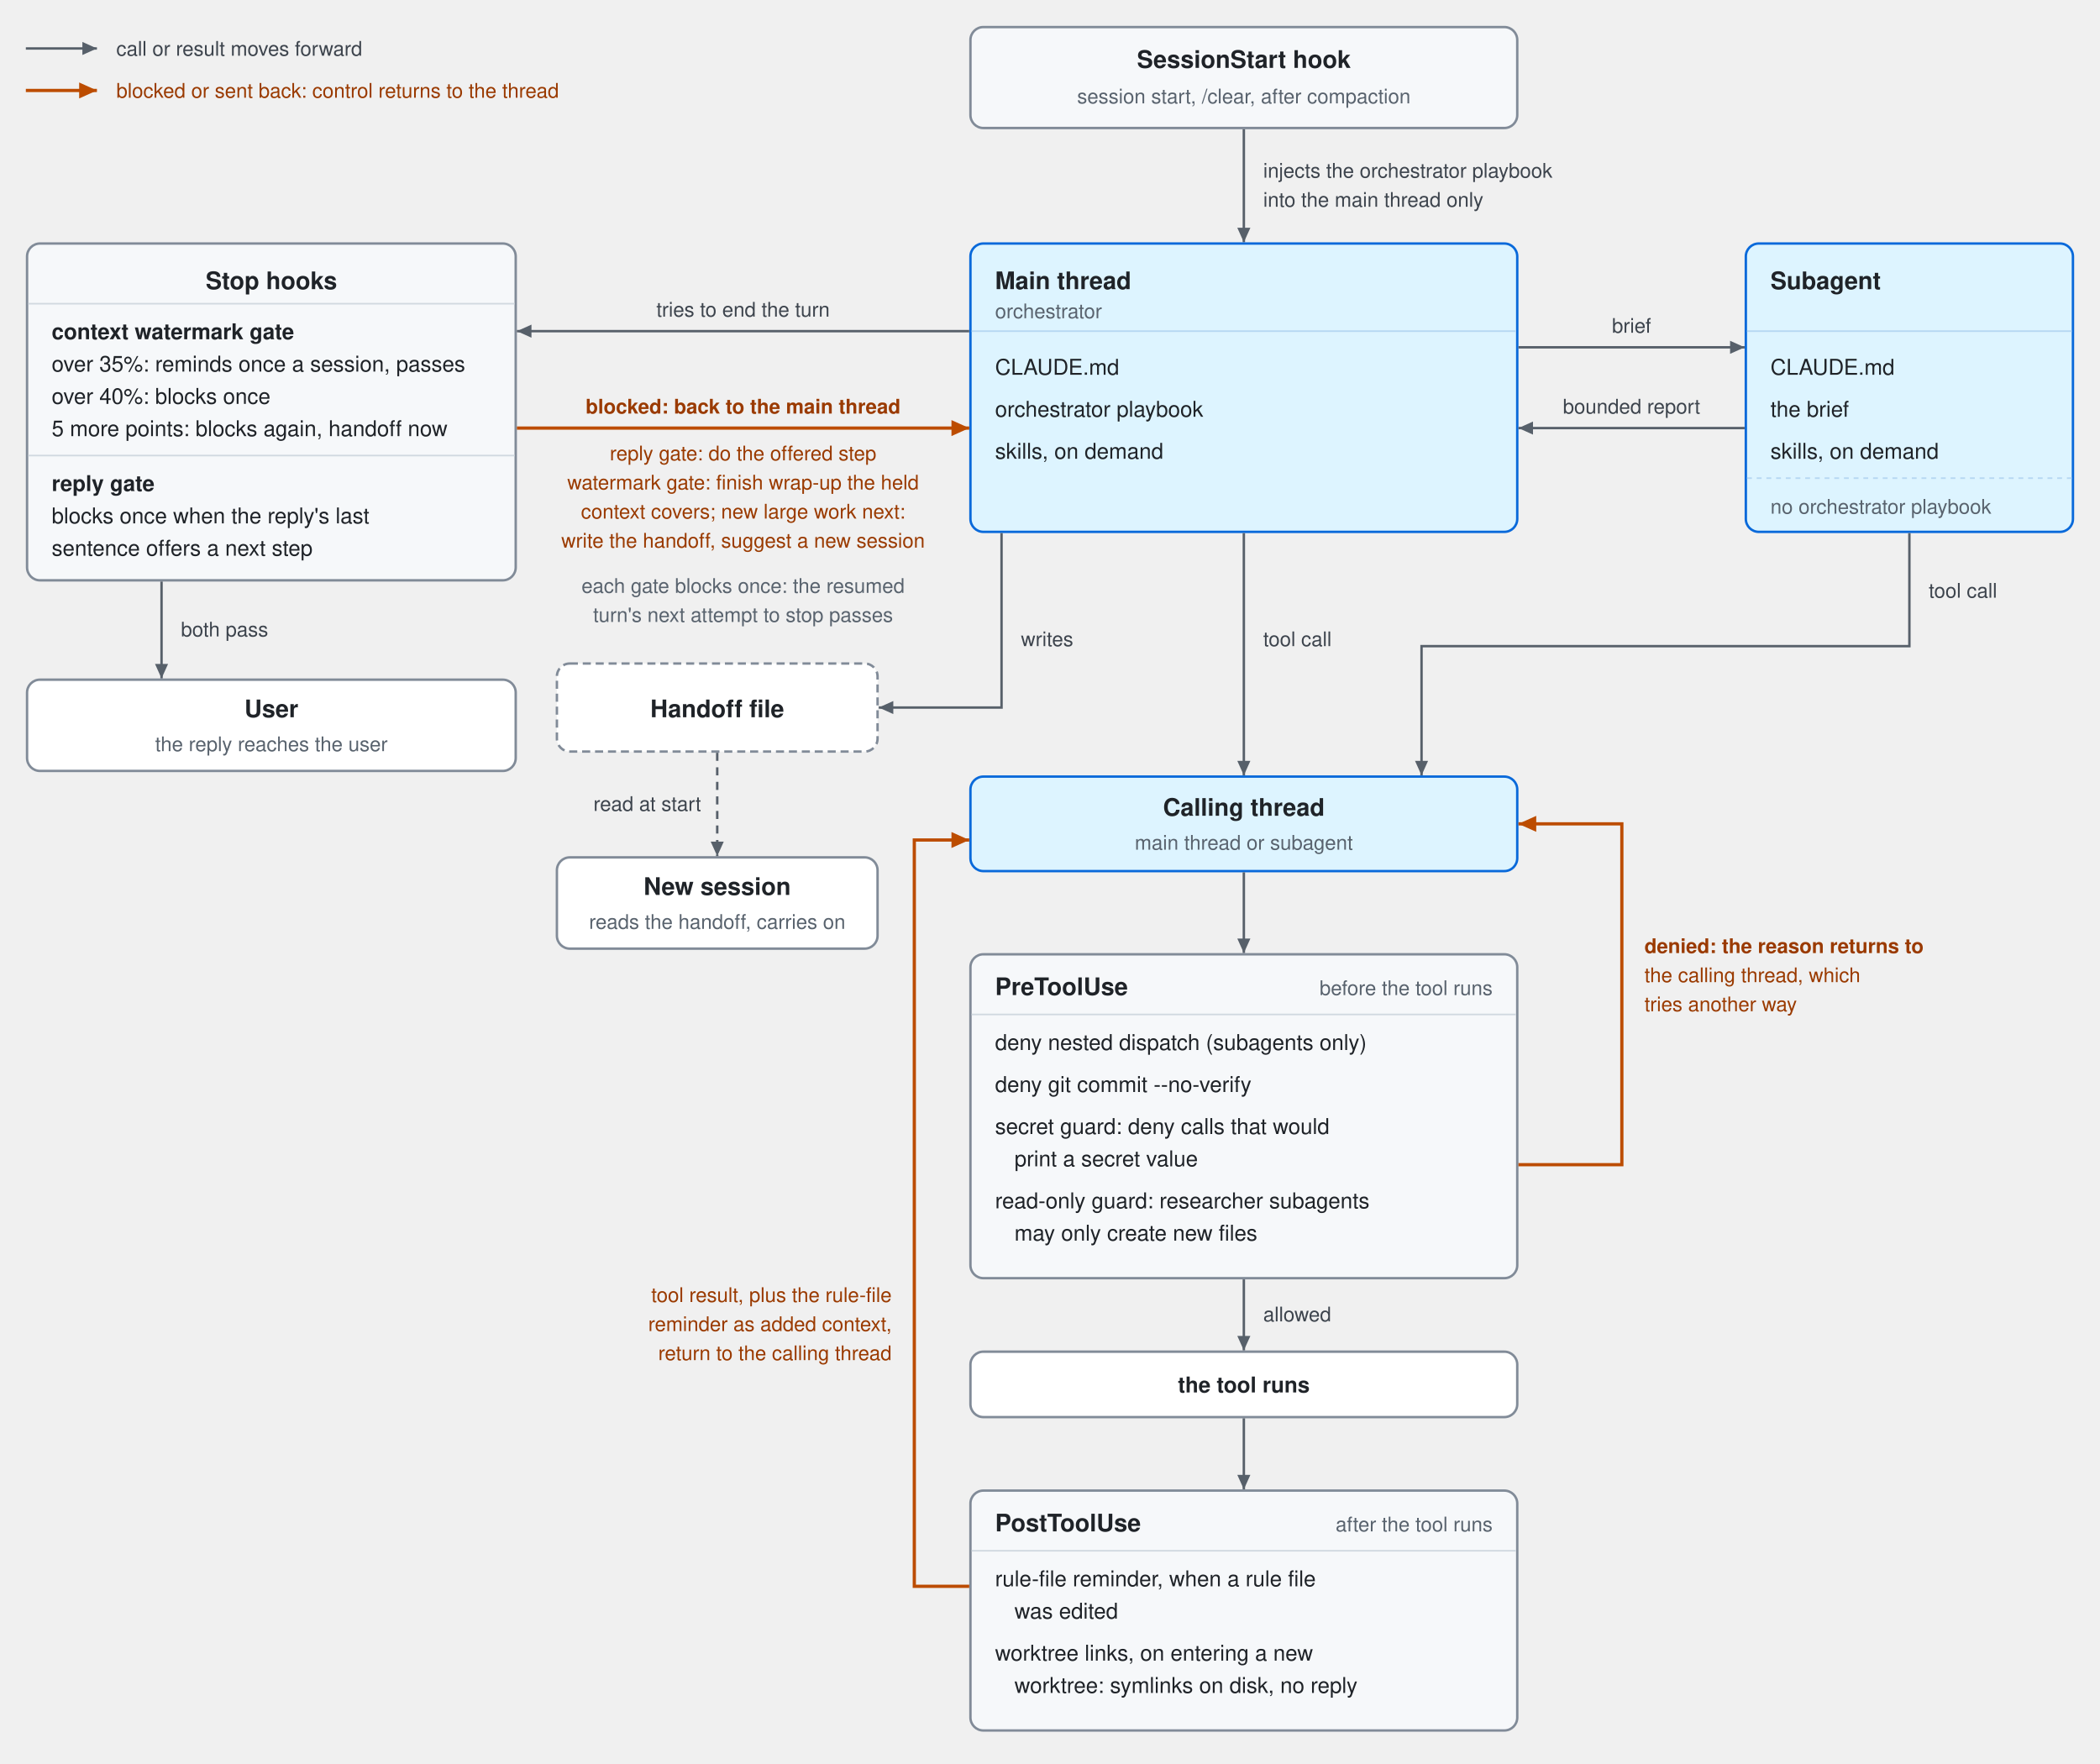
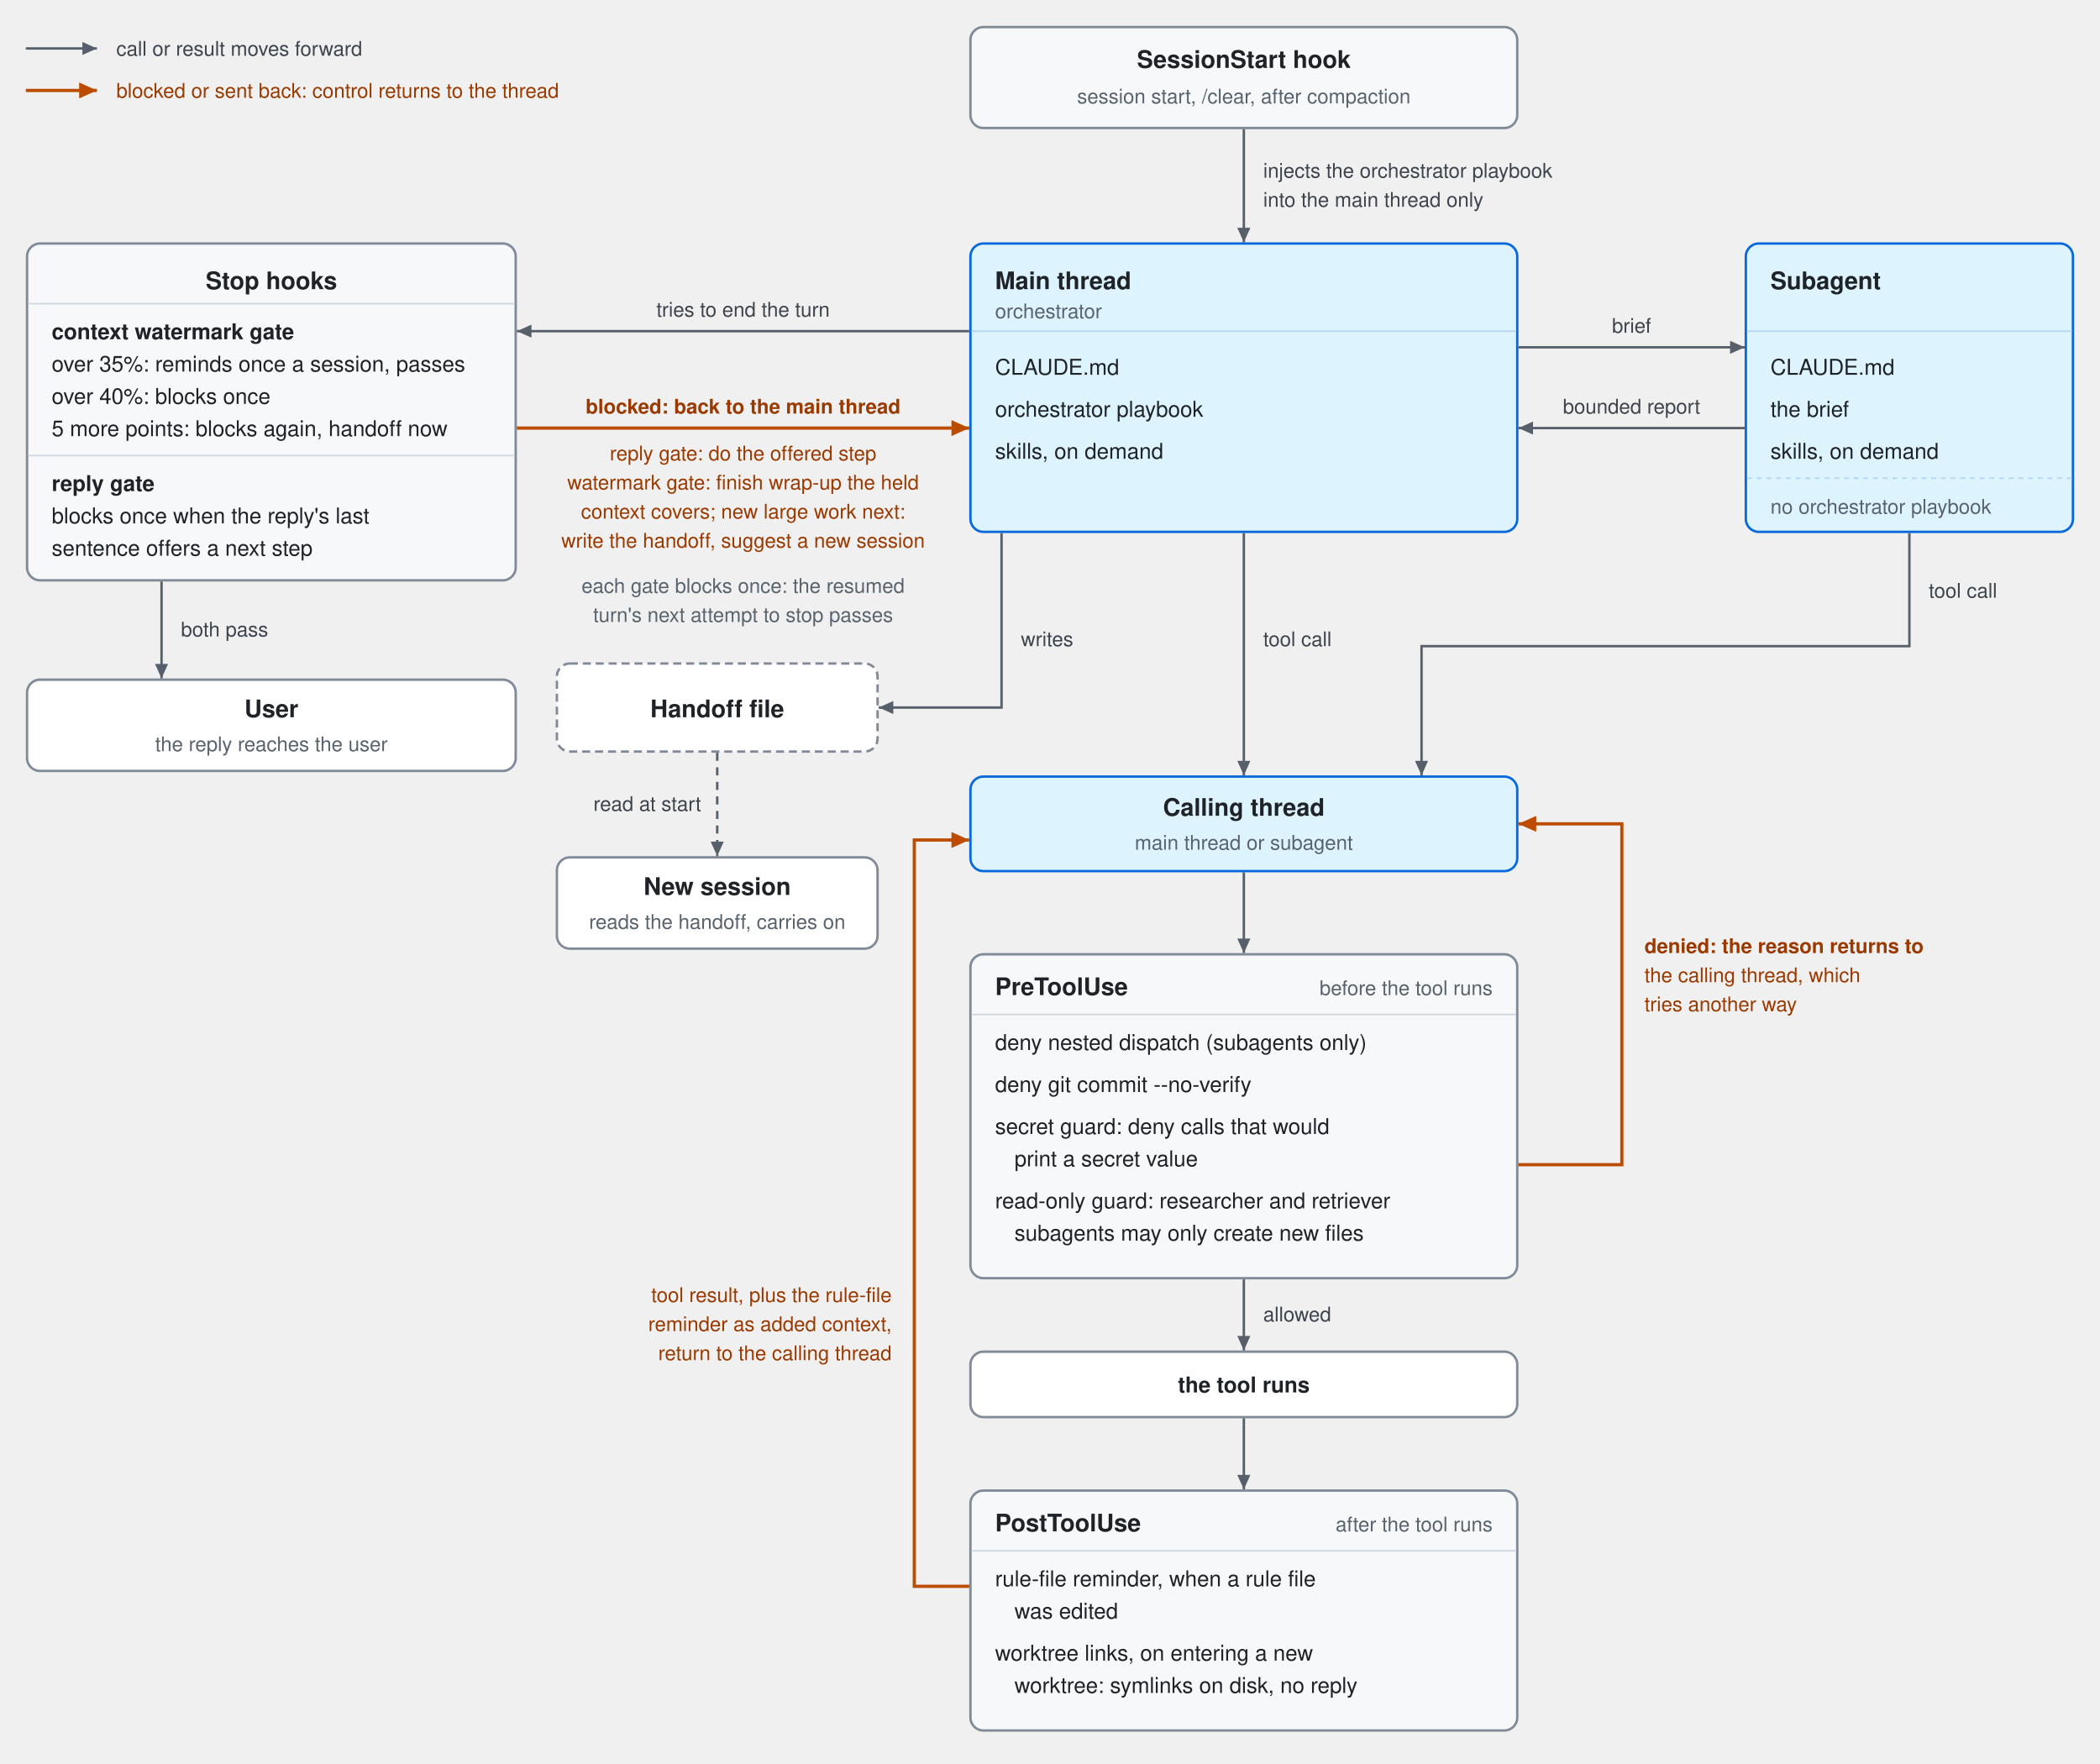
- <svg xmlns="http://www.w3.org/2000/svg" width="1300" height="1092" viewBox="0 0 1300 1092" role="img" aria-label="Architecture of one turn. At session start, after /clear and after compaction, the SessionStart hook injects the orchestrator playbook into the main thread only; subagents do not receive it. The main thread sends a brief to a subagent, which returns a bounded report. Every tool call from either thread passes PreToolUse before the tool runs: it denies nested dispatch inside subagents, git commit --no-verify, calls that would print a secret value, and anything but creating new files for researcher subagents. A denial sends its reason back to the calling thread, which tries another way; an allowed call runs the tool. After the tool runs, PostToolUse returns a rule-file reminder as added context to the calling thread when a rule file was edited, and links a newly entered worktree on disk without replying. When the main thread tries to end the turn, the Stop hooks run, and if both pass the reply reaches the user. The context watermark gate adds a reminder once per session over 35% and lets the stop pass, blocks once over 40%, and blocks again once usage has risen another 5 points; the reply gate blocks once when the reply's last sentence offers a next step. A block returns control to the main thread. After the reply gate it does the offered step. After the watermark gate's first block it finishes any wrap-up that the context it already holds can complete, and when a new large block of work comes next it writes the handoff file and tells the user to switch to a new session; after the second block it writes the handoff at once. A new session reads that file to carry on. Each gate blocks once, so the resumed turn's next attempt to stop passes." font-family="system-ui, -apple-system, 'Segoe UI', Helvetica, Arial, sans-serif">
+ <svg xmlns="http://www.w3.org/2000/svg" width="1300" height="1092" viewBox="0 0 1300 1092" role="img" aria-label="Architecture of one turn. At session start, after /clear and after compaction, the SessionStart hook injects the orchestrator playbook into the main thread only; subagents do not receive it. The main thread sends a brief to a subagent, which returns a bounded report. Every tool call from either thread passes PreToolUse before the tool runs: it denies nested dispatch inside subagents, git commit --no-verify, calls that would print a secret value, and anything but creating new files for researcher and retriever subagents. A denial sends its reason back to the calling thread, which tries another way; an allowed call runs the tool. After the tool runs, PostToolUse returns a rule-file reminder as added context to the calling thread when a rule file was edited, and links a newly entered worktree on disk without replying. When the main thread tries to end the turn, the Stop hooks run, and if both pass the reply reaches the user. The context watermark gate adds a reminder once per session over 35% and lets the stop pass, blocks once over 40%, and blocks again once usage has risen another 5 points; the reply gate blocks once when the reply's last sentence offers a next step. A block returns control to the main thread. After the reply gate it does the offered step. After the watermark gate's first block it finishes any wrap-up that the context it already holds can complete, and when a new large block of work comes next it writes the handoff file and tells the user to switch to a new session; after the second block it writes the handoff at once. A new session reads that file to carry on. Each gate blocks once, so the resumed turn's next attempt to stop passes." font-family="system-ui, -apple-system, 'Segoe UI', Helvetica, Arial, sans-serif">
  <defs>
    <marker id="arrow" viewBox="0 0 10 10" refX="10" refY="5" markerWidth="9" markerHeight="9" markerUnits="userSpaceOnUse" orient="auto">
      <path d="M0,0.5 L10,5 L0,9.5 z" fill="#57606a" />
    </marker>
    <marker id="back" viewBox="0 0 10 10" refX="10" refY="5" markerWidth="11" markerHeight="11" markerUnits="userSpaceOnUse" orient="auto">
      <path d="M0,0.5 L10,5 L0,9.5 z" fill="#bc4c00" />
    </marker>
  </defs>
  <g id="legend">
    <path d="M16,30 L60,30" fill="none" stroke="#57606a" stroke-width="1.5" marker-end="url(#arrow)" />
    <text x="72" y="34.5" font-size="12.5" fill="#3d444d">call or result moves forward</text>
    <path d="M16,56 L60,56" fill="none" stroke="#bc4c00" stroke-width="2" marker-end="url(#back)" />
    <text x="72" y="60.5" font-size="12.5" fill="#9a3a00">blocked or sent back: control returns to the thread</text>
  </g>
  <g id="sessionstart">
    <rect id="ss-box" x="600.75" y="16.75" width="338.5" height="62.5" rx="8" fill="#f6f8fa" stroke="#818b98" stroke-width="1.5" />
    <text x="770" y="42" font-size="15" font-weight="600" text-anchor="middle" fill="#1f2328" data-box="ss-box">SessionStart hook</text>
    <text x="770" y="64" font-size="12.5" text-anchor="middle" fill="#59636e" data-box="ss-box">session start, /clear, after compaction</text>
  </g>
  <path d="M770,80 L770,150" fill="none" stroke="#57606a" stroke-width="1.5" marker-end="url(#arrow)" />
  <text x="782" y="110" font-size="12.5" text-anchor="start" fill="#3d444d">injects the orchestrator playbook</text>
  <text x="782" y="128" font-size="12.5" text-anchor="start" fill="#3d444d">into the main thread only</text>
  <g id="main">
    <rect id="main-box" x="600.75" y="150.75" width="338.5" height="178.5" rx="8" fill="#ddf4ff" stroke="#0969da" stroke-width="1.5" />
    <text x="616" y="179" font-size="15" font-weight="600" fill="#1f2328" data-box="main-box">Main thread</text>
    <text x="616" y="197" font-size="12.5" fill="#59636e" data-box="main-box">orchestrator</text>
    <line x1="601.5" y1="205" x2="938.5" y2="205" stroke="#b6d7f2" stroke-width="1" />
    <text x="616" y="232" font-size="13.5" fill="#1f2328" data-box="main-box">CLAUDE.md</text>
    <text x="616" y="258" font-size="13.5" fill="#1f2328" data-box="main-box">orchestrator playbook</text>
    <text x="616" y="284" font-size="13.5" fill="#1f2328" data-box="main-box">skills, on demand</text>
  </g>
  <g id="subagent">
    <rect id="sub-box" x="1080.75" y="150.75" width="202.5" height="178.5" rx="8" fill="#ddf4ff" stroke="#0969da" stroke-width="1.5" />
    <text x="1096" y="179" font-size="15" font-weight="600" fill="#1f2328" data-box="sub-box">Subagent</text>
    <line x1="1081.5" y1="205" x2="1282.5" y2="205" stroke="#b6d7f2" stroke-width="1" />
    <text x="1096" y="232" font-size="13.5" fill="#1f2328" data-box="sub-box">CLAUDE.md</text>
    <text x="1096" y="258" font-size="13.5" fill="#1f2328" data-box="sub-box">the brief</text>
    <text x="1096" y="284" font-size="13.5" fill="#1f2328" data-box="sub-box">skills, on demand</text>
    <line x1="1081.5" y1="296" x2="1282.5" y2="296" stroke="#b6d7f2" stroke-width="1" stroke-dasharray="3 3" />
    <text x="1096" y="318" font-size="12.5" fill="#59636e" data-box="sub-box">no orchestrator playbook</text>
  </g>
  <path d="M940,215 L1080,215" fill="none" stroke="#57606a" stroke-width="1.5" marker-end="url(#arrow)" />
  <text x="1010" y="206" font-size="12.5" text-anchor="middle" fill="#3d444d">brief</text>
  <path d="M1080,265 L940,265" fill="none" stroke="#57606a" stroke-width="1.5" marker-end="url(#arrow)" />
  <text x="1010" y="256" font-size="12.5" text-anchor="middle" fill="#3d444d">bounded report</text>
  <g id="stop">
    <rect id="stop-box" x="16.75" y="150.75" width="302.5" height="208.5" rx="8" fill="#f6f8fa" stroke="#818b98" stroke-width="1.5" />
    <text x="168" y="179" font-size="15" font-weight="600" text-anchor="middle" fill="#1f2328" data-box="stop-box">Stop hooks</text>
    <line x1="17.5" y1="188" x2="318.5" y2="188" stroke="#d1d9e0" stroke-width="1" />
    <text x="32" y="210" font-size="13.5" font-weight="600" fill="#1f2328" data-box="stop-box">context watermark gate</text>
    <text x="32" y="230" font-size="13.5" fill="#1f2328" data-box="stop-box">over 35%: reminds once a session, passes</text>
    <text x="32" y="250" font-size="13.5" fill="#1f2328" data-box="stop-box">over 40%: blocks once</text>
    <text x="32" y="270" font-size="13.5" fill="#1f2328" data-box="stop-box">5 more points: blocks again, handoff now</text>
    <line x1="17.5" y1="282" x2="318.5" y2="282" stroke="#d1d9e0" stroke-width="1" />
    <text x="32" y="304" font-size="13.5" font-weight="600" fill="#1f2328" data-box="stop-box">reply gate</text>
    <text x="32" y="324" font-size="13.5" fill="#1f2328" data-box="stop-box">blocks once when the reply's last</text>
    <text x="32" y="344" font-size="13.5" fill="#1f2328" data-box="stop-box">sentence offers a next step</text>
  </g>
  <path d="M600,205 L320,205" fill="none" stroke="#57606a" stroke-width="1.5" marker-end="url(#arrow)" />
  <text x="460" y="196" font-size="12.5" text-anchor="middle" fill="#3d444d">tries to end the turn</text>
  <path d="M320,265 L600,265" fill="none" stroke="#bc4c00" stroke-width="2" marker-end="url(#back)" />
  <text x="460" y="256" font-size="12.5" font-weight="600" text-anchor="middle" fill="#9a3a00">blocked: back to the main thread</text>
  <text x="460" y="285" font-size="12.5" text-anchor="middle" fill="#9a3a00">reply gate: do the offered step</text>
  <text x="460" y="303" font-size="12.5" text-anchor="middle" fill="#9a3a00">watermark gate: finish wrap-up the held</text>
  <text x="460" y="321" font-size="12.5" text-anchor="middle" fill="#9a3a00">context covers; new large work next:</text>
  <text x="460" y="339" font-size="12.5" text-anchor="middle" fill="#9a3a00">write the handoff, suggest a new session</text>
  <text x="460" y="367" font-size="12.5" text-anchor="middle" fill="#59636e">each gate blocks once: the resumed</text>
  <text x="460" y="385" font-size="12.5" text-anchor="middle" fill="#59636e">turn's next attempt to stop passes</text>
  <path d="M100,360 L100,420" fill="none" stroke="#57606a" stroke-width="1.5" marker-end="url(#arrow)" />
  <text x="112" y="394" font-size="12.5" text-anchor="start" fill="#3d444d">both pass</text>
  <g id="user">
    <rect id="user-box" x="16.75" y="420.75" width="302.5" height="56.5" rx="8" fill="#ffffff" stroke="#818b98" stroke-width="1.5" />
    <text x="168" y="444" font-size="15" font-weight="600" text-anchor="middle" fill="#1f2328" data-box="user-box">User</text>
    <text x="168" y="465" font-size="12.5" text-anchor="middle" fill="#59636e" data-box="user-box">the reply reaches the user</text>
  </g>
  <g id="handoff">
    <rect id="handoff-box" x="344.75" y="410.75" width="198.5" height="54.5" rx="8" fill="#ffffff" stroke="#818b98" stroke-width="1.5" stroke-dasharray="5 3" />
    <text x="444" y="444" font-size="15" font-weight="600" text-anchor="middle" fill="#1f2328" data-box="handoff-box">Handoff file</text>
  </g>
  <path d="M620,330 L620,438 L544,438" fill="none" stroke="#57606a" stroke-width="1.5" marker-end="url(#arrow)" />
  <text x="632" y="400" font-size="12.5" text-anchor="start" fill="#3d444d">writes</text>
  <g id="newsession">
    <rect id="new-box" x="344.75" y="530.75" width="198.5" height="56.5" rx="8" fill="#ffffff" stroke="#818b98" stroke-width="1.5" />
    <text x="444" y="554" font-size="15" font-weight="600" text-anchor="middle" fill="#1f2328" data-box="new-box">New session</text>
    <text x="444" y="575" font-size="12.5" text-anchor="middle" fill="#59636e" data-box="new-box">reads the handoff, carries on</text>
  </g>
  <path d="M444,466 L444,530" fill="none" stroke="#57606a" stroke-width="1.5" stroke-dasharray="5 4" marker-end="url(#arrow)" />
  <text x="434" y="502" font-size="12.5" text-anchor="end" fill="#3d444d">read at start</text>
  <path d="M770,330 L770,480" fill="none" stroke="#57606a" stroke-width="1.5" marker-end="url(#arrow)" />
  <text x="782" y="400" font-size="12.5" text-anchor="start" fill="#3d444d">tool call</text>
  <path d="M1182,330 L1182,400 L880,400 L880,480" fill="none" stroke="#57606a" stroke-width="1.5" marker-end="url(#arrow)" />
  <text x="1194" y="370" font-size="12.5" text-anchor="start" fill="#3d444d">tool call</text>
  <g id="caller">
    <rect id="caller-box" x="600.75" y="480.75" width="338.5" height="58.5" rx="8" fill="#ddf4ff" stroke="#0969da" stroke-width="1.5" />
    <text x="770" y="505" font-size="15" font-weight="600" text-anchor="middle" fill="#1f2328" data-box="caller-box">Calling thread</text>
    <text x="770" y="526" font-size="12.5" text-anchor="middle" fill="#59636e" data-box="caller-box">main thread or subagent</text>
  </g>
  <path d="M770,540 L770,590" fill="none" stroke="#57606a" stroke-width="1.5" marker-end="url(#arrow)" />
  <g id="pre">
    <rect id="pre-box" x="600.75" y="590.75" width="338.5" height="200.5" rx="8" fill="#f6f8fa" stroke="#818b98" stroke-width="1.5" />
    <text x="616" y="616" font-size="15" font-weight="600" fill="#1f2328" data-box="pre-box">PreToolUse</text>
    <text x="924" y="616" font-size="12.5" text-anchor="end" fill="#59636e" data-box="pre-box">before the tool runs</text>
    <line x1="601.5" y1="628" x2="938.5" y2="628" stroke="#d1d9e0" stroke-width="1" />
    <text x="616" y="650" font-size="13.5" fill="#1f2328" data-box="pre-box">deny nested dispatch (subagents only)</text>
    <text x="616" y="676" font-size="13.5" fill="#1f2328" data-box="pre-box">deny git commit --no-verify</text>
    <text x="616" y="702" font-size="13.5" fill="#1f2328" data-box="pre-box">secret guard: deny calls that would</text>
    <text x="628" y="722" font-size="13.5" fill="#1f2328" data-box="pre-box">print a secret value</text>
-     <text x="616" y="748" font-size="13.5" fill="#1f2328" data-box="pre-box">read-only guard: researcher subagents</text>
-     <text x="628" y="768" font-size="13.5" fill="#1f2328" data-box="pre-box">may only create new files</text>
+     <text x="616" y="748" font-size="13.5" fill="#1f2328" data-box="pre-box">read-only guard: researcher and retriever</text>
+     <text x="628" y="768" font-size="13.5" fill="#1f2328" data-box="pre-box">subagents may only create new files</text>
  </g>
  <path d="M770,792 L770,836" fill="none" stroke="#57606a" stroke-width="1.5" marker-end="url(#arrow)" />
  <text x="782" y="818" font-size="12.5" text-anchor="start" fill="#3d444d">allowed</text>
  <g id="tool">
    <rect id="tool-box" x="600.75" y="836.75" width="338.5" height="40.5" rx="8" fill="#ffffff" stroke="#818b98" stroke-width="1.5" />
    <text x="770" y="862" font-size="13.5" font-weight="600" text-anchor="middle" fill="#1f2328" data-box="tool-box">the tool runs</text>
  </g>
  <path d="M770,878 L770,922" fill="none" stroke="#57606a" stroke-width="1.5" marker-end="url(#arrow)" />
  <g id="post">
    <rect id="post-box" x="600.75" y="922.75" width="338.5" height="148.5" rx="8" fill="#f6f8fa" stroke="#818b98" stroke-width="1.5" />
    <text x="616" y="948" font-size="15" font-weight="600" fill="#1f2328" data-box="post-box">PostToolUse</text>
    <text x="924" y="948" font-size="12.5" text-anchor="end" fill="#59636e" data-box="post-box">after the tool runs</text>
    <line x1="601.5" y1="960" x2="938.5" y2="960" stroke="#d1d9e0" stroke-width="1" />
    <text x="616" y="982" font-size="13.5" fill="#1f2328" data-box="post-box">rule-file reminder, when a rule file</text>
    <text x="628" y="1002" font-size="13.5" fill="#1f2328" data-box="post-box">was edited</text>
    <text x="616" y="1028" font-size="13.5" fill="#1f2328" data-box="post-box">worktree links, on entering a new</text>
    <text x="628" y="1048" font-size="13.5" fill="#1f2328" data-box="post-box">worktree: symlinks on disk, no reply</text>
  </g>
  <path d="M940,721 L1004,721 L1004,510 L940,510" fill="none" stroke="#bc4c00" stroke-width="2" marker-end="url(#back)" />
  <text x="1018" y="590" font-size="12.5" font-weight="600" text-anchor="start" fill="#9a3a00">denied: the reason returns to</text>
  <text x="1018" y="608" font-size="12.5" text-anchor="start" fill="#9a3a00">the calling thread, which</text>
  <text x="1018" y="626" font-size="12.5" text-anchor="start" fill="#9a3a00">tries another way</text>
  <path d="M600,982 L566,982 L566,520 L600,520" fill="none" stroke="#bc4c00" stroke-width="2" marker-end="url(#back)" />
  <text x="552" y="806" font-size="12.5" text-anchor="end" fill="#9a3a00">tool result, plus the rule-file</text>
  <text x="552" y="824" font-size="12.5" text-anchor="end" fill="#9a3a00">reminder as added context,</text>
  <text x="552" y="842" font-size="12.5" text-anchor="end" fill="#9a3a00">return to the calling thread</text>
</svg>
